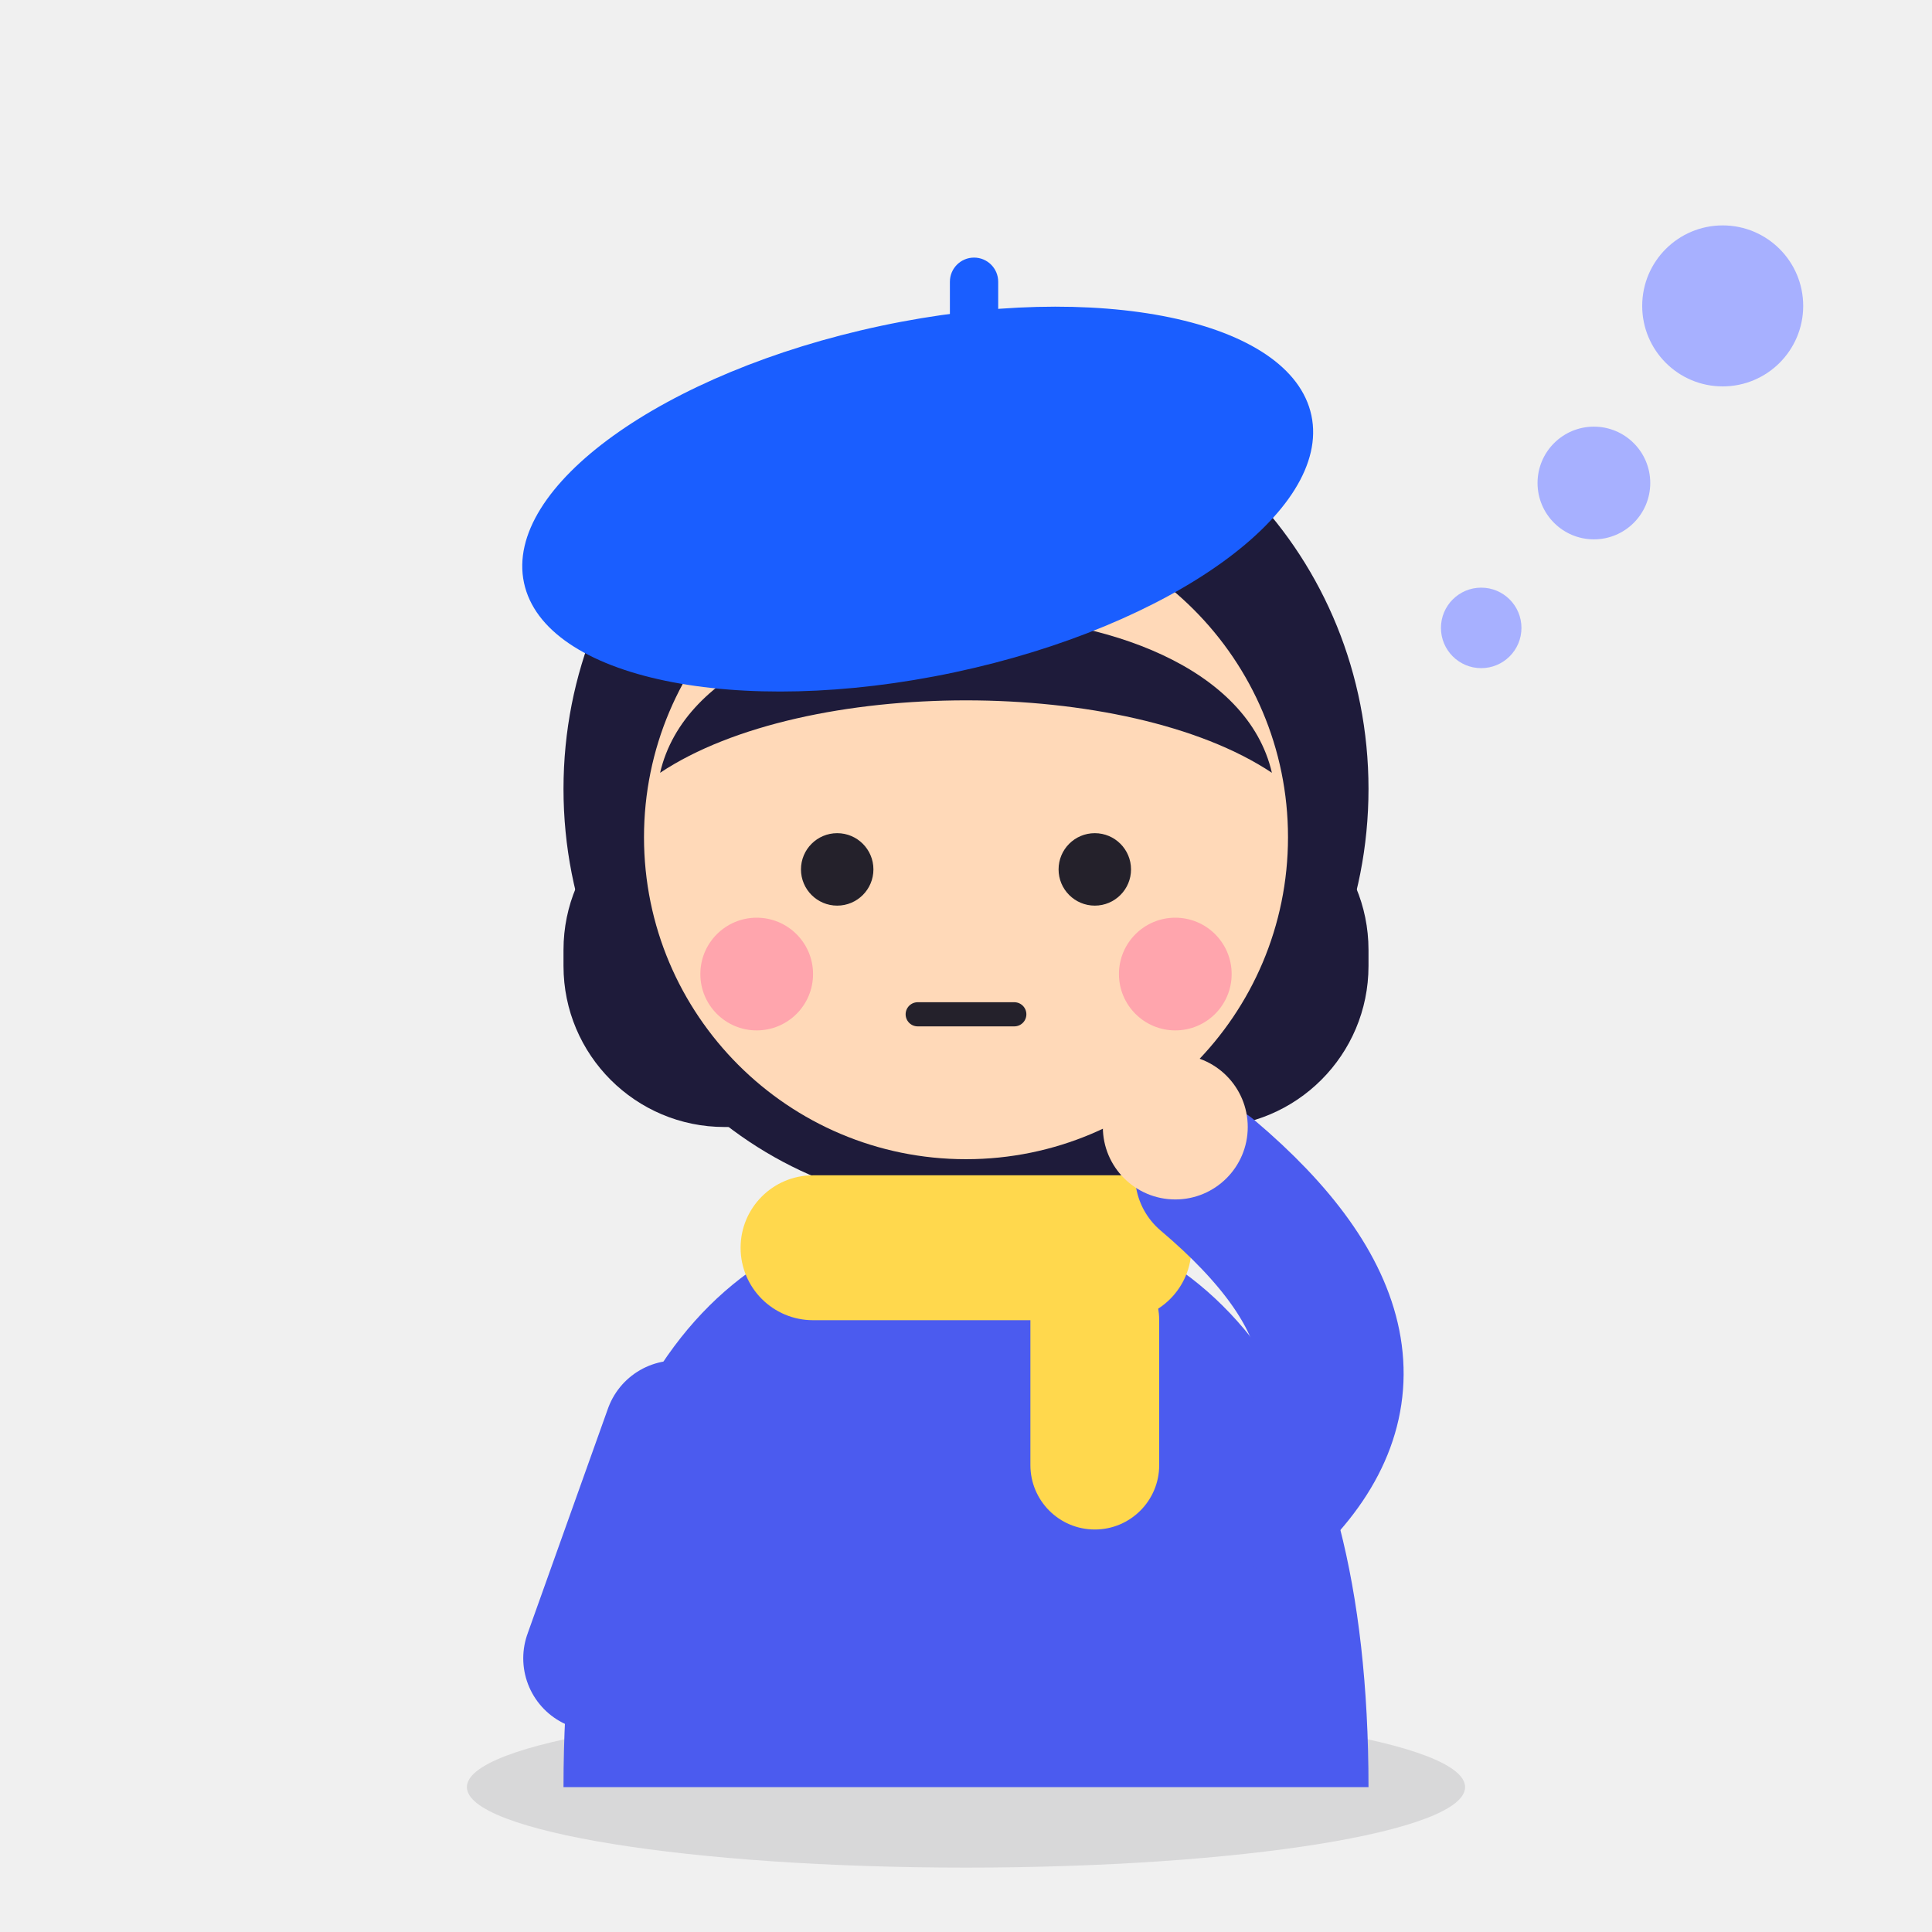
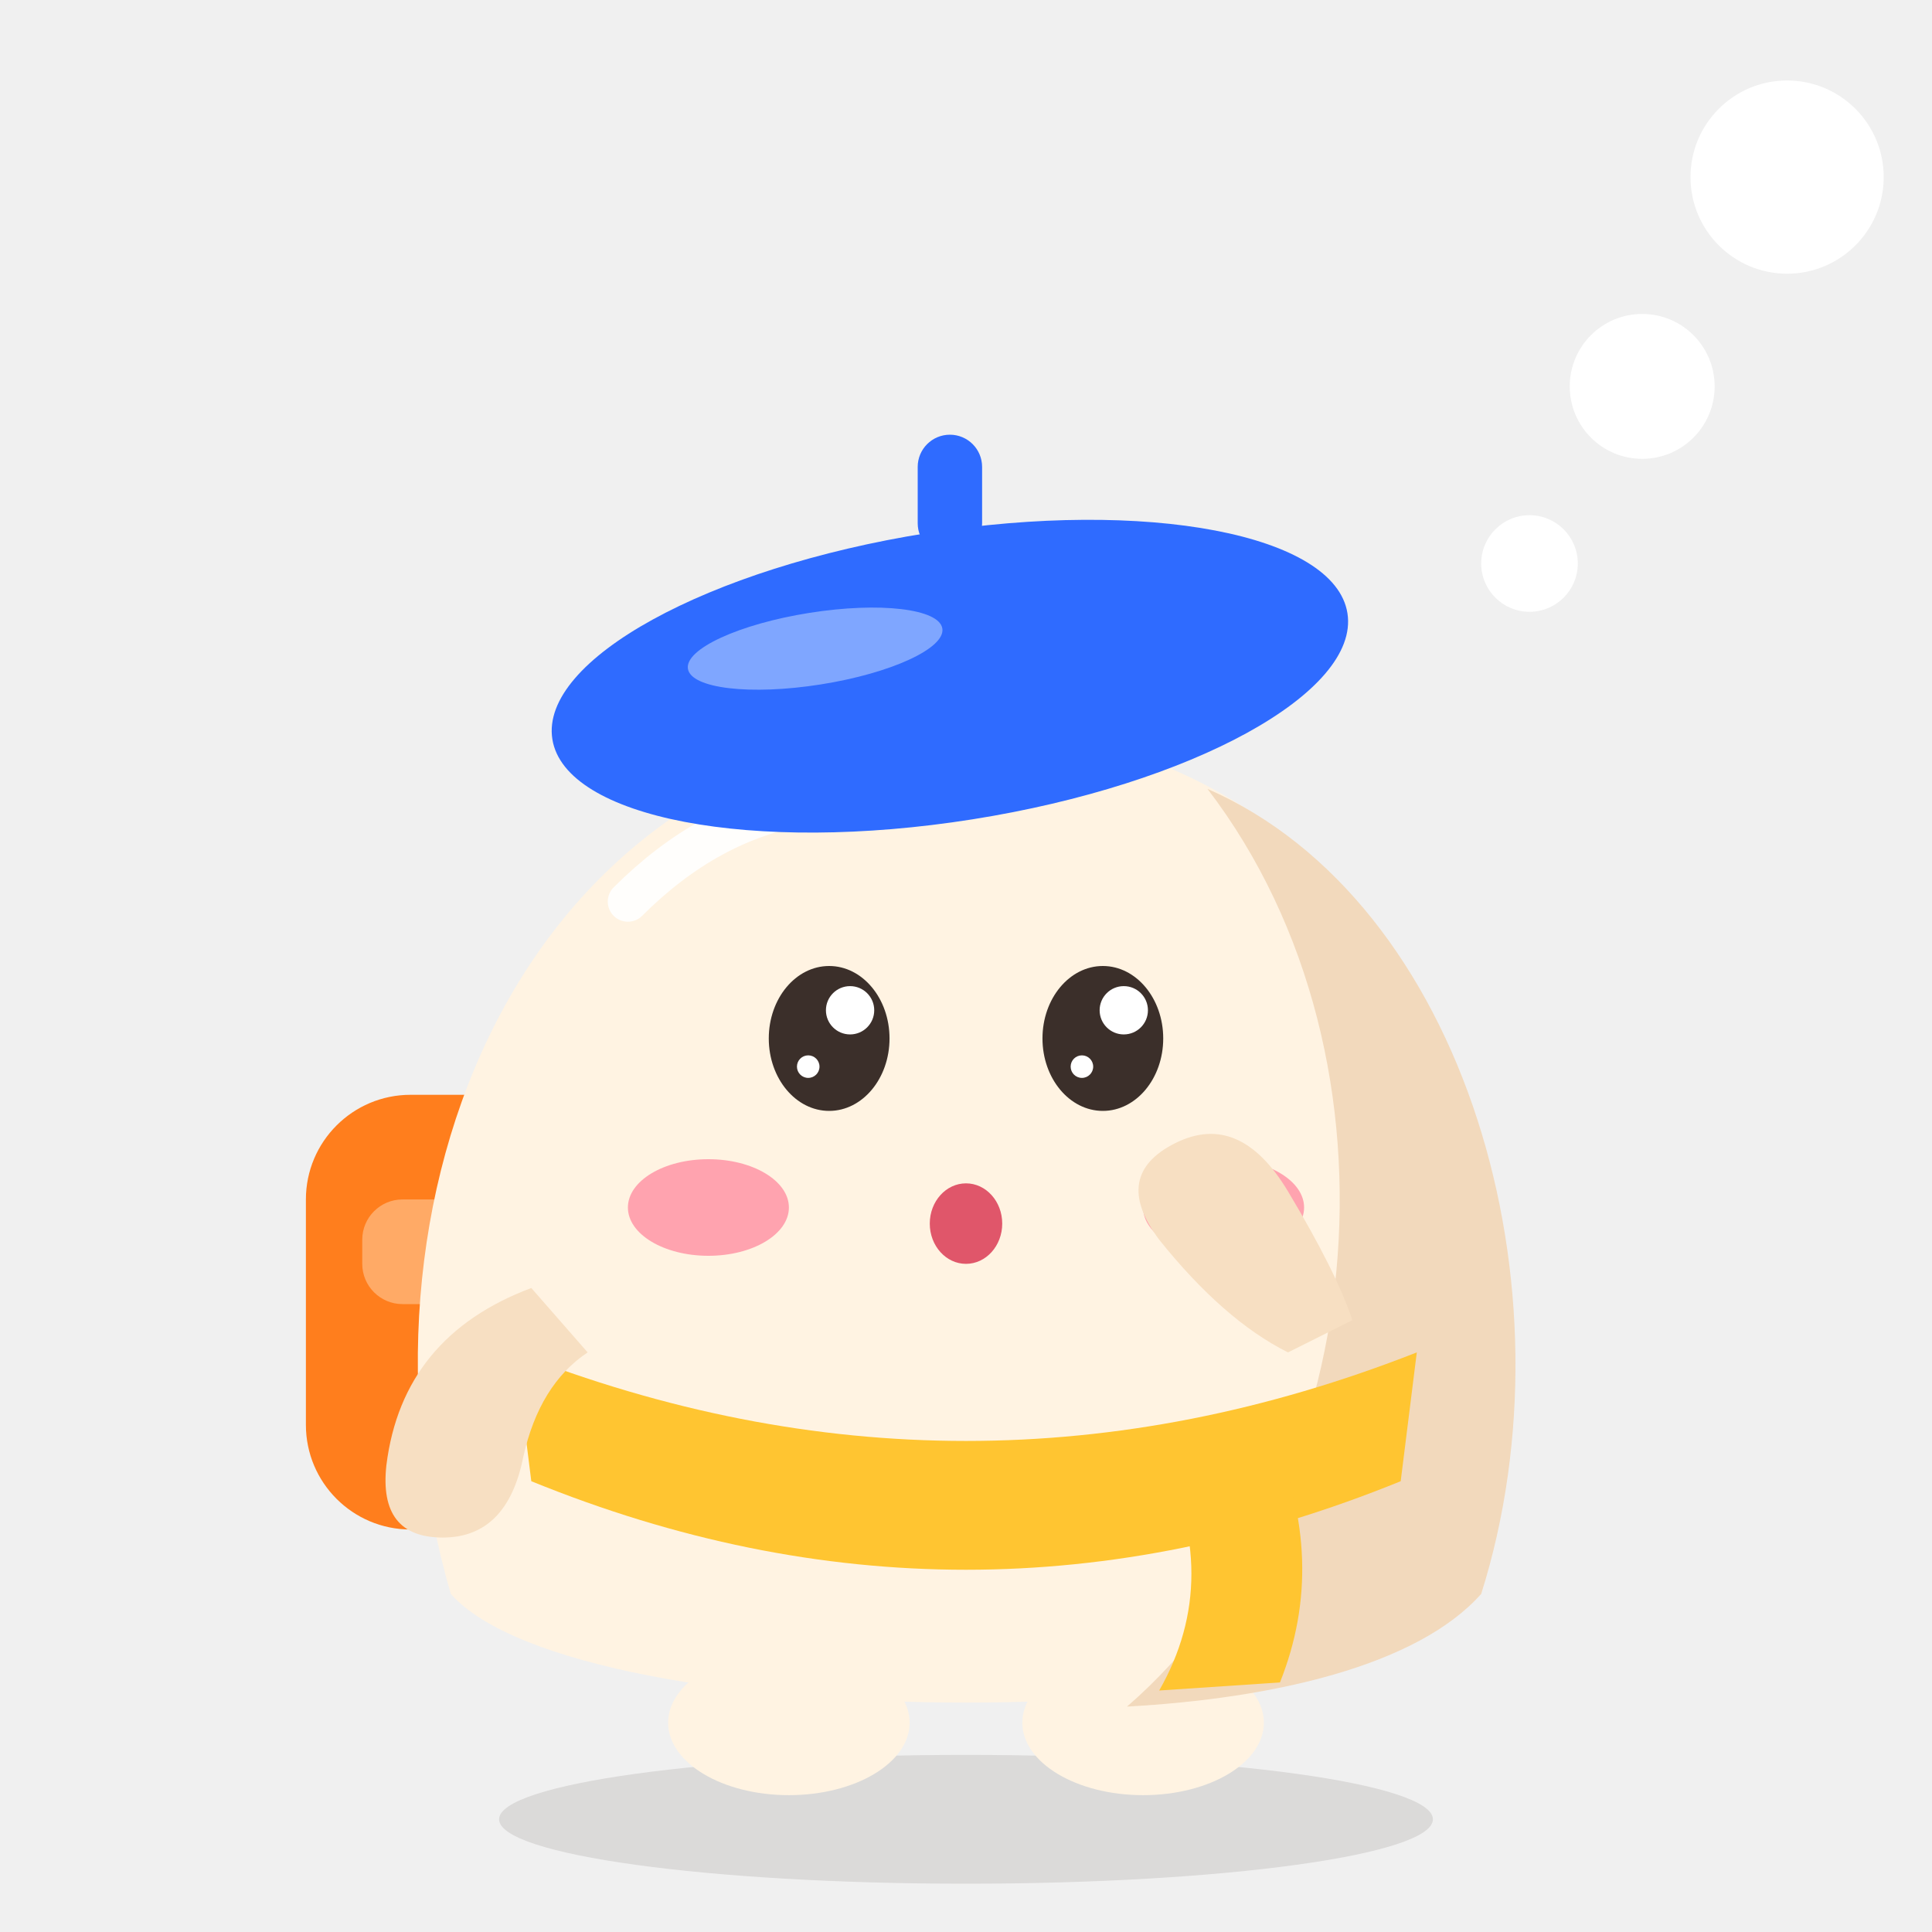
<svg xmlns="http://www.w3.org/2000/svg" viewBox="0 0 240 240">
-   <ellipse cx="120" cy="222" rx="62" ry="10" fill="#24212b" opacity=".12" />
-   <ellipse cx="120" cy="98" rx="50" ry="52" fill="#1e1b3a" />
-   <rect x="70" y="98" width="100" height="42" rx="20" fill="#1e1b3a" />
-   <path d="M70 222C70 172 90 150 120 150s50 22 50 72z" fill="#4b5bef" />
-   <path d="M84 178L74 206" fill="none" stroke="#4b5bef" stroke-width="18" stroke-linecap="round" />
-   <rect x="92" y="146" width="56" height="18" rx="9" fill="#ffd84d" />
-   <rect x="128" y="156" width="16" height="34" rx="8" fill="#ffd84d" />
-   <circle cx="120" cy="104" r="40" fill="#ffd9b8" />
-   <path d="M82 96c6-26 70-26 76 0-18-12-58-12-76 0z" fill="#1e1b3a" />
-   <rect x="118" y="32" width="6" height="14" rx="3" fill="#1a5eff" />
-   <ellipse cx="114" cy="62" rx="50" ry="22" fill="#1a5eff" transform="rotate(-12 114 62)" />
-   <circle cx="104" cy="108" r="4.5" fill="#24212b" />
-   <circle cx="136" cy="108" r="4.5" fill="#24212b" />
-   <circle cx="94" cy="121" r="7" fill="#ff8fa8" opacity=".7" />
-   <circle cx="146" cy="121" r="7" fill="#ff8fa8" opacity=".7" />
-   <path d="M114 126h12" fill="none" stroke="#24212b" stroke-width="3" stroke-linecap="round" />
-   <path d="M158 186Q176 168 150 146" fill="none" stroke="#4b5bef" stroke-width="18" stroke-linecap="round" />
-   <circle cx="146" cy="140" r="9" fill="#ffd9b8" />
-   <circle cx="184" cy="78" r="5" fill="#a7b0ff" />
-   <circle cx="198" cy="60" r="7" fill="#a7b0ff" />
-   <circle cx="214" cy="38" r="10" fill="#a7b0ff" />
+   <ellipse cx="120" cy="226" rx="58" ry="8" fill="#3B2F2A" opacity=".12" />
+   <rect x="38" y="136" width="36" height="54" rx="13" fill="#FF7E1D" />
+   <rect x="45" y="149" width="22" height="13" rx="5" fill="#FFAA66" />
+   <ellipse cx="98" cy="214" rx="15" ry="9" fill="#FFF3E2" />
+   <ellipse cx="142" cy="214" rx="15" ry="9" fill="#FFF3E2" />
+   <path d="M56 198 C42 150 64 92 120 90 C176 92 198 150 184 198 C168 216 72 216 56 198z" fill="#FFF3E2" />
+   <path d="M150 98 C182 112 196 160 184 198 C176 207 158 211 140 212 C170 186 176 132 150 98z" fill="#F2D9BC" />
+   <path d="M78 112 q10 -10 22 -12" fill="none" stroke="#fff" stroke-width="5" stroke-linecap="round" opacity=".9" />
+   <path d="M64 168 Q120 190 176 168 L174 184 Q120 206 66 184z" fill="#FFC531" />
+   <path d="M144 180 q8 16 0 30 l15 -1 q6 -15 -1 -31z" fill="#FFC531" />
+   <path d="M66 160 q-16 6 -18 22 q-1 9 7 9 q8 0 10 -10 q2 -9 8 -13z" fill="#F7DFC2" />
+   <rect x="114" y="54" width="8" height="15" rx="4" fill="#2F6BFF" />
+   <ellipse cx="118" cy="84" rx="50" ry="18" fill="#2F6BFF" transform="rotate(-9 118 84)" />
+   <ellipse cx="102" cy="78" rx="16" ry="4.5" fill="#7FA6FF" transform="rotate(-9 118 84)" />
+   <ellipse cx="103" cy="129" rx="7.5" ry="9" fill="#3B2F2A" />
+   <circle cx="105.6" cy="125.5" r="3" fill="#fff" />
+   <circle cx="100.4" cy="132.5" r="1.4" fill="#fff" />
+   <ellipse cx="137" cy="129" rx="7.5" ry="9" fill="#3B2F2A" />
+   <circle cx="139.6" cy="125.5" r="3" fill="#fff" />
+   <circle cx="134.4" cy="132.5" r="1.4" fill="#fff" />
+   <ellipse cx="88" cy="150" rx="10" ry="6" fill="#FF8FA3" opacity=".8" />
+   <ellipse cx="152" cy="150" rx="10" ry="6" fill="#FF8FA3" opacity=".8" />
+   <ellipse cx="120" cy="152" rx="4.5" ry="5" fill="#E0566A" />
+   <path d="M160 168 q-8 -4 -16 -14 q-6 -8 2 -12 q8 -4 14 6 q6 10 8 16z" fill="#F7DFC2" />
+   <circle cx="190" cy="70" r="6" fill="#fff" />
+   <circle cx="204" cy="48" r="9" fill="#fff" />
+   <circle cx="222" cy="22" r="12" fill="#fff" />
</svg>
